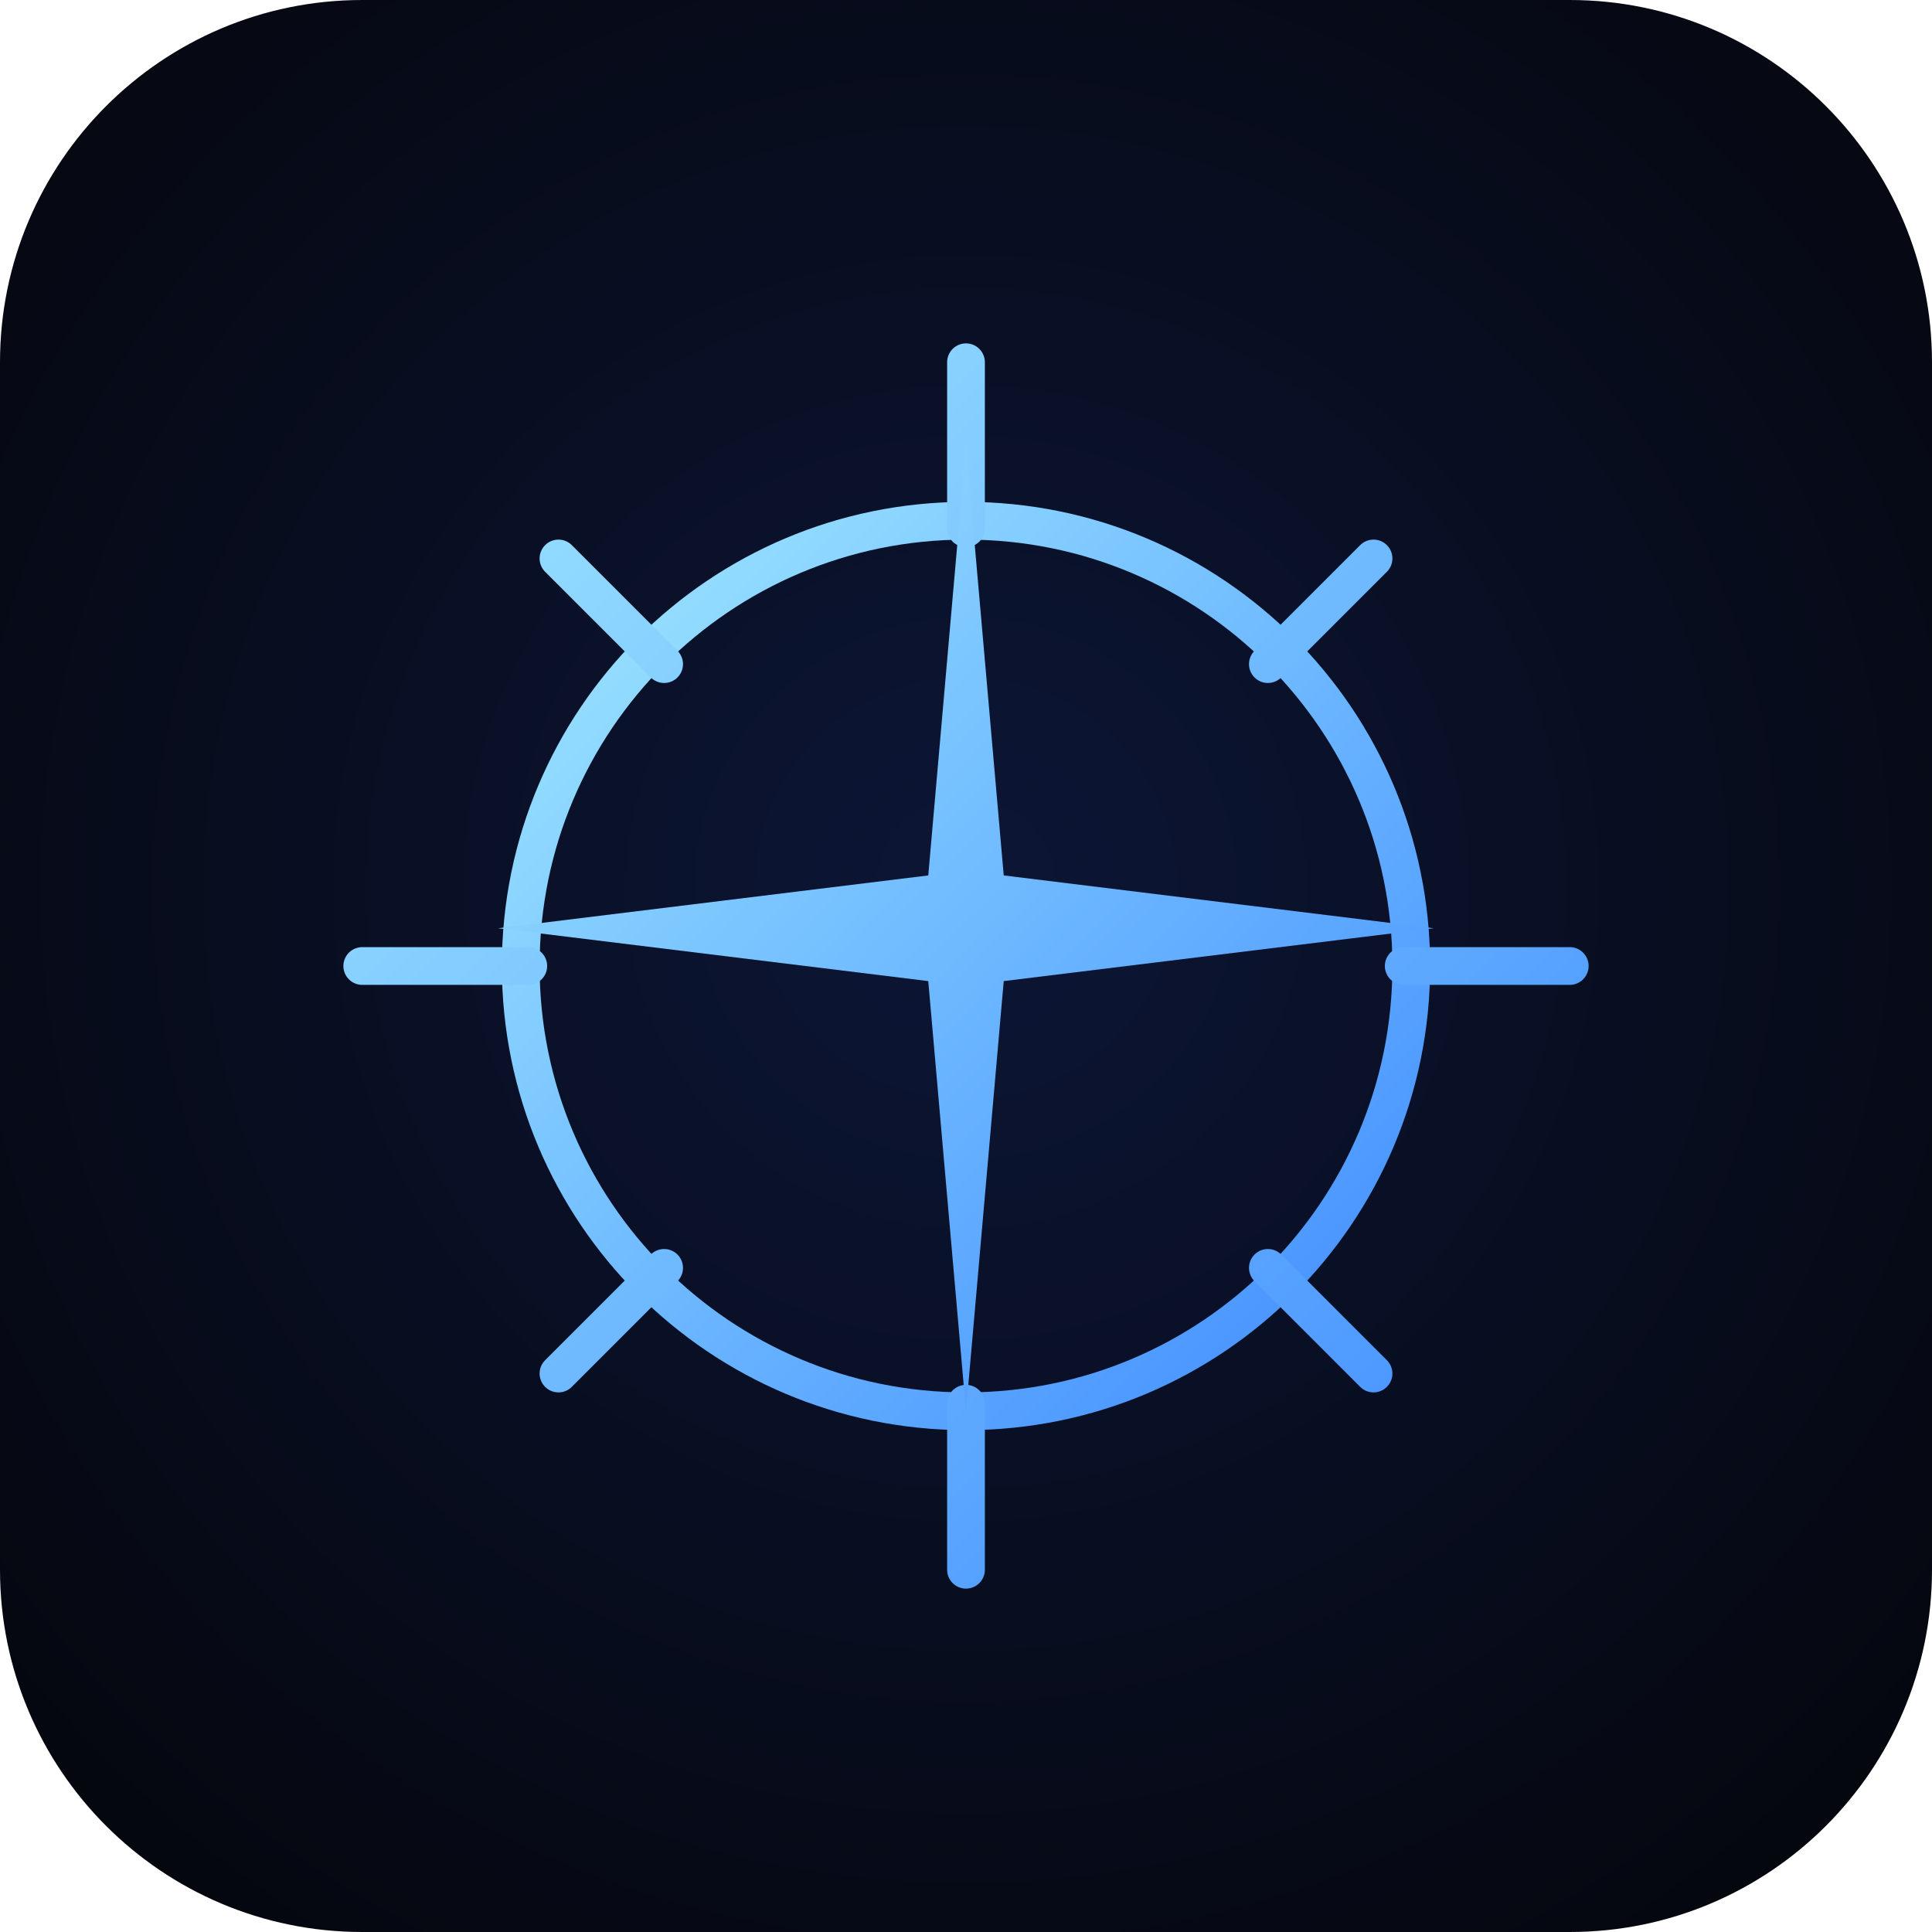
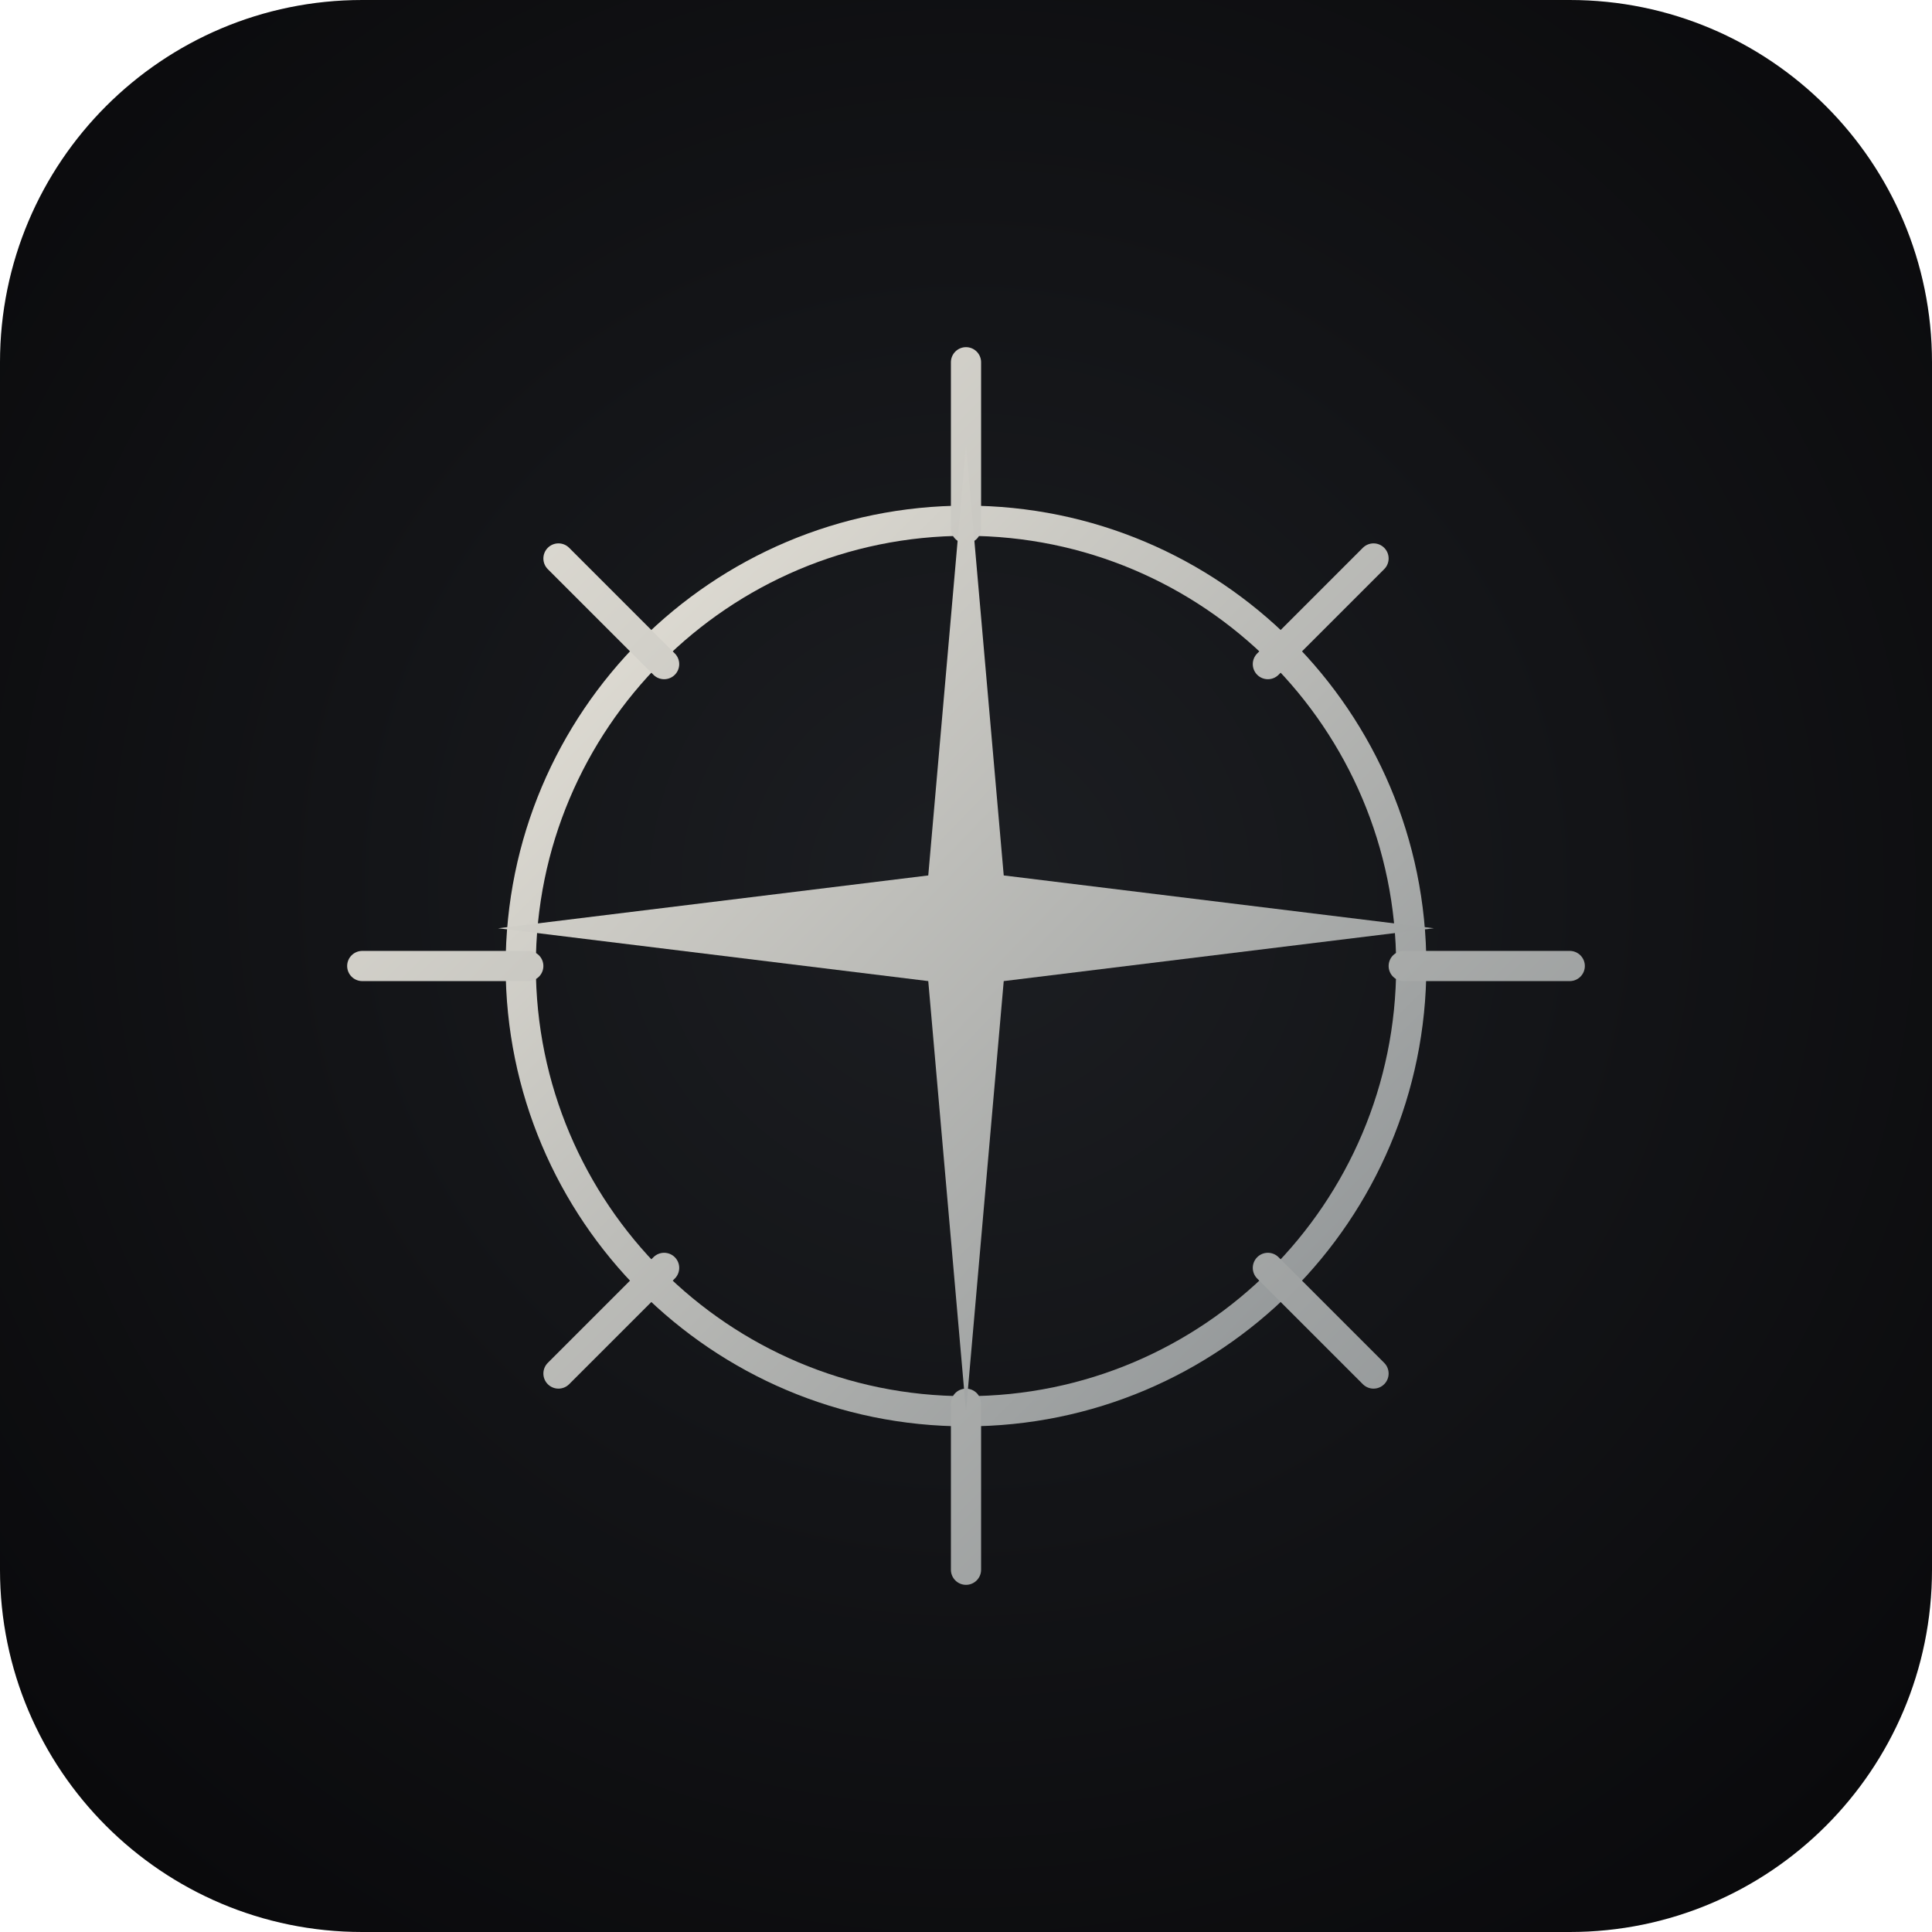
<svg xmlns="http://www.w3.org/2000/svg" width="512" height="512" viewBox="0 0 512 512">
  <defs>
    <radialGradient id="bg" cx="50%" cy="46%" r="65%">
-       <stop offset="0%" stop-color="#0c1636" />
-       <stop offset="100%" stop-color="#05070f" />
+       <stop offset="0%" stop-color="#1c1e22" />
+       <stop offset="100%" stop-color="#0a0a0c" />
    </radialGradient>
    <linearGradient id="ring" x1="0%" y1="0%" x2="100%" y2="100%">
-       <stop offset="0%" stop-color="#9fe8ff" />
-       <stop offset="100%" stop-color="#3f8bff" />
+       <stop offset="0%" stop-color="#e8e4da" />
+       <stop offset="100%" stop-color="#8a8f92" />
    </linearGradient>
  </defs>
  <rect width="512" height="512" rx="96" fill="url(#bg)" />
  <g stroke="url(#ring)" fill="none" stroke-linecap="round">
-     <circle cx="256" cy="256" r="118" stroke-width="10" />
-     <path d="M256 96v44M256 372v44M96 256h44M372 256h44M148 148l28 28M336 336l28 28M148 364l28-28M336 176l28-28" stroke-width="10" />
+     <circle cx="256" cy="256" r="118" stroke-width="8" />
+     <path d="M256 96v44M256 372v44M96 256h44M372 256h44M148 148l28 28M336 336l28 28M148 364l28-28M336 176l28-28" stroke-width="8" />
  </g>
  <path d="M256 118L266 232L380 246L266 260L256 374L246 260L132 246L246 232Z" fill="url(#ring)" />
</svg>
